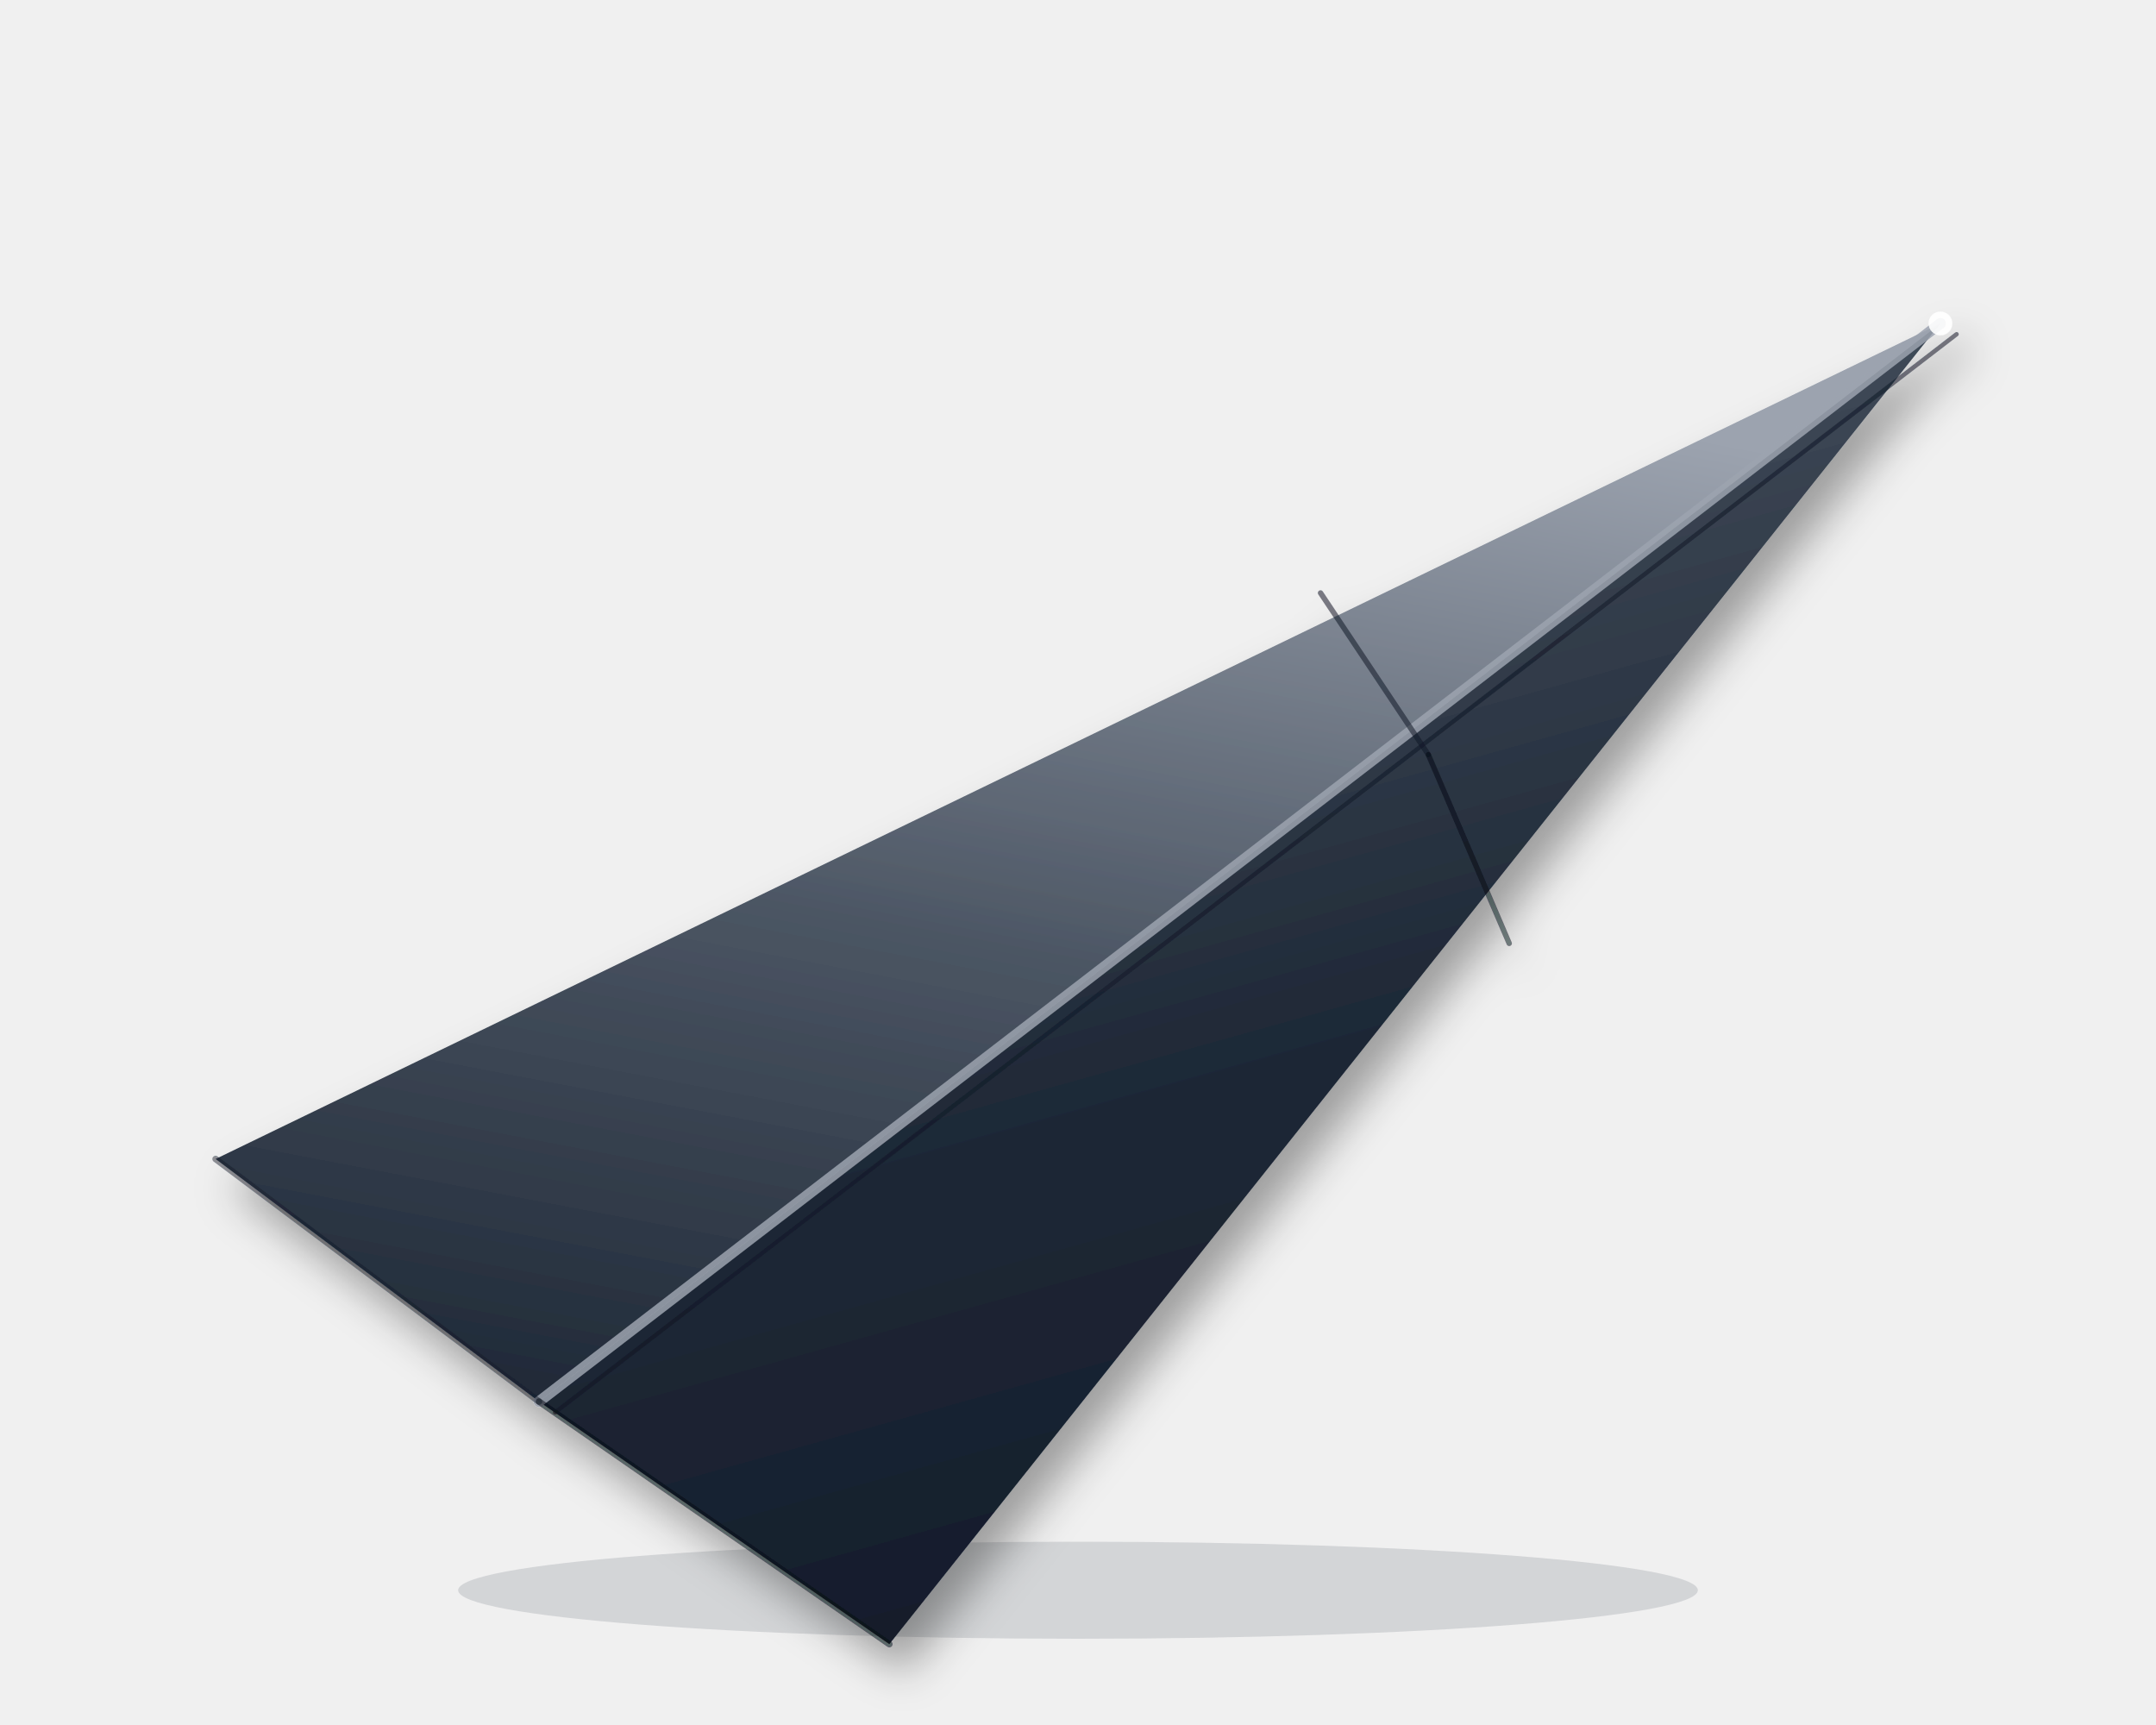
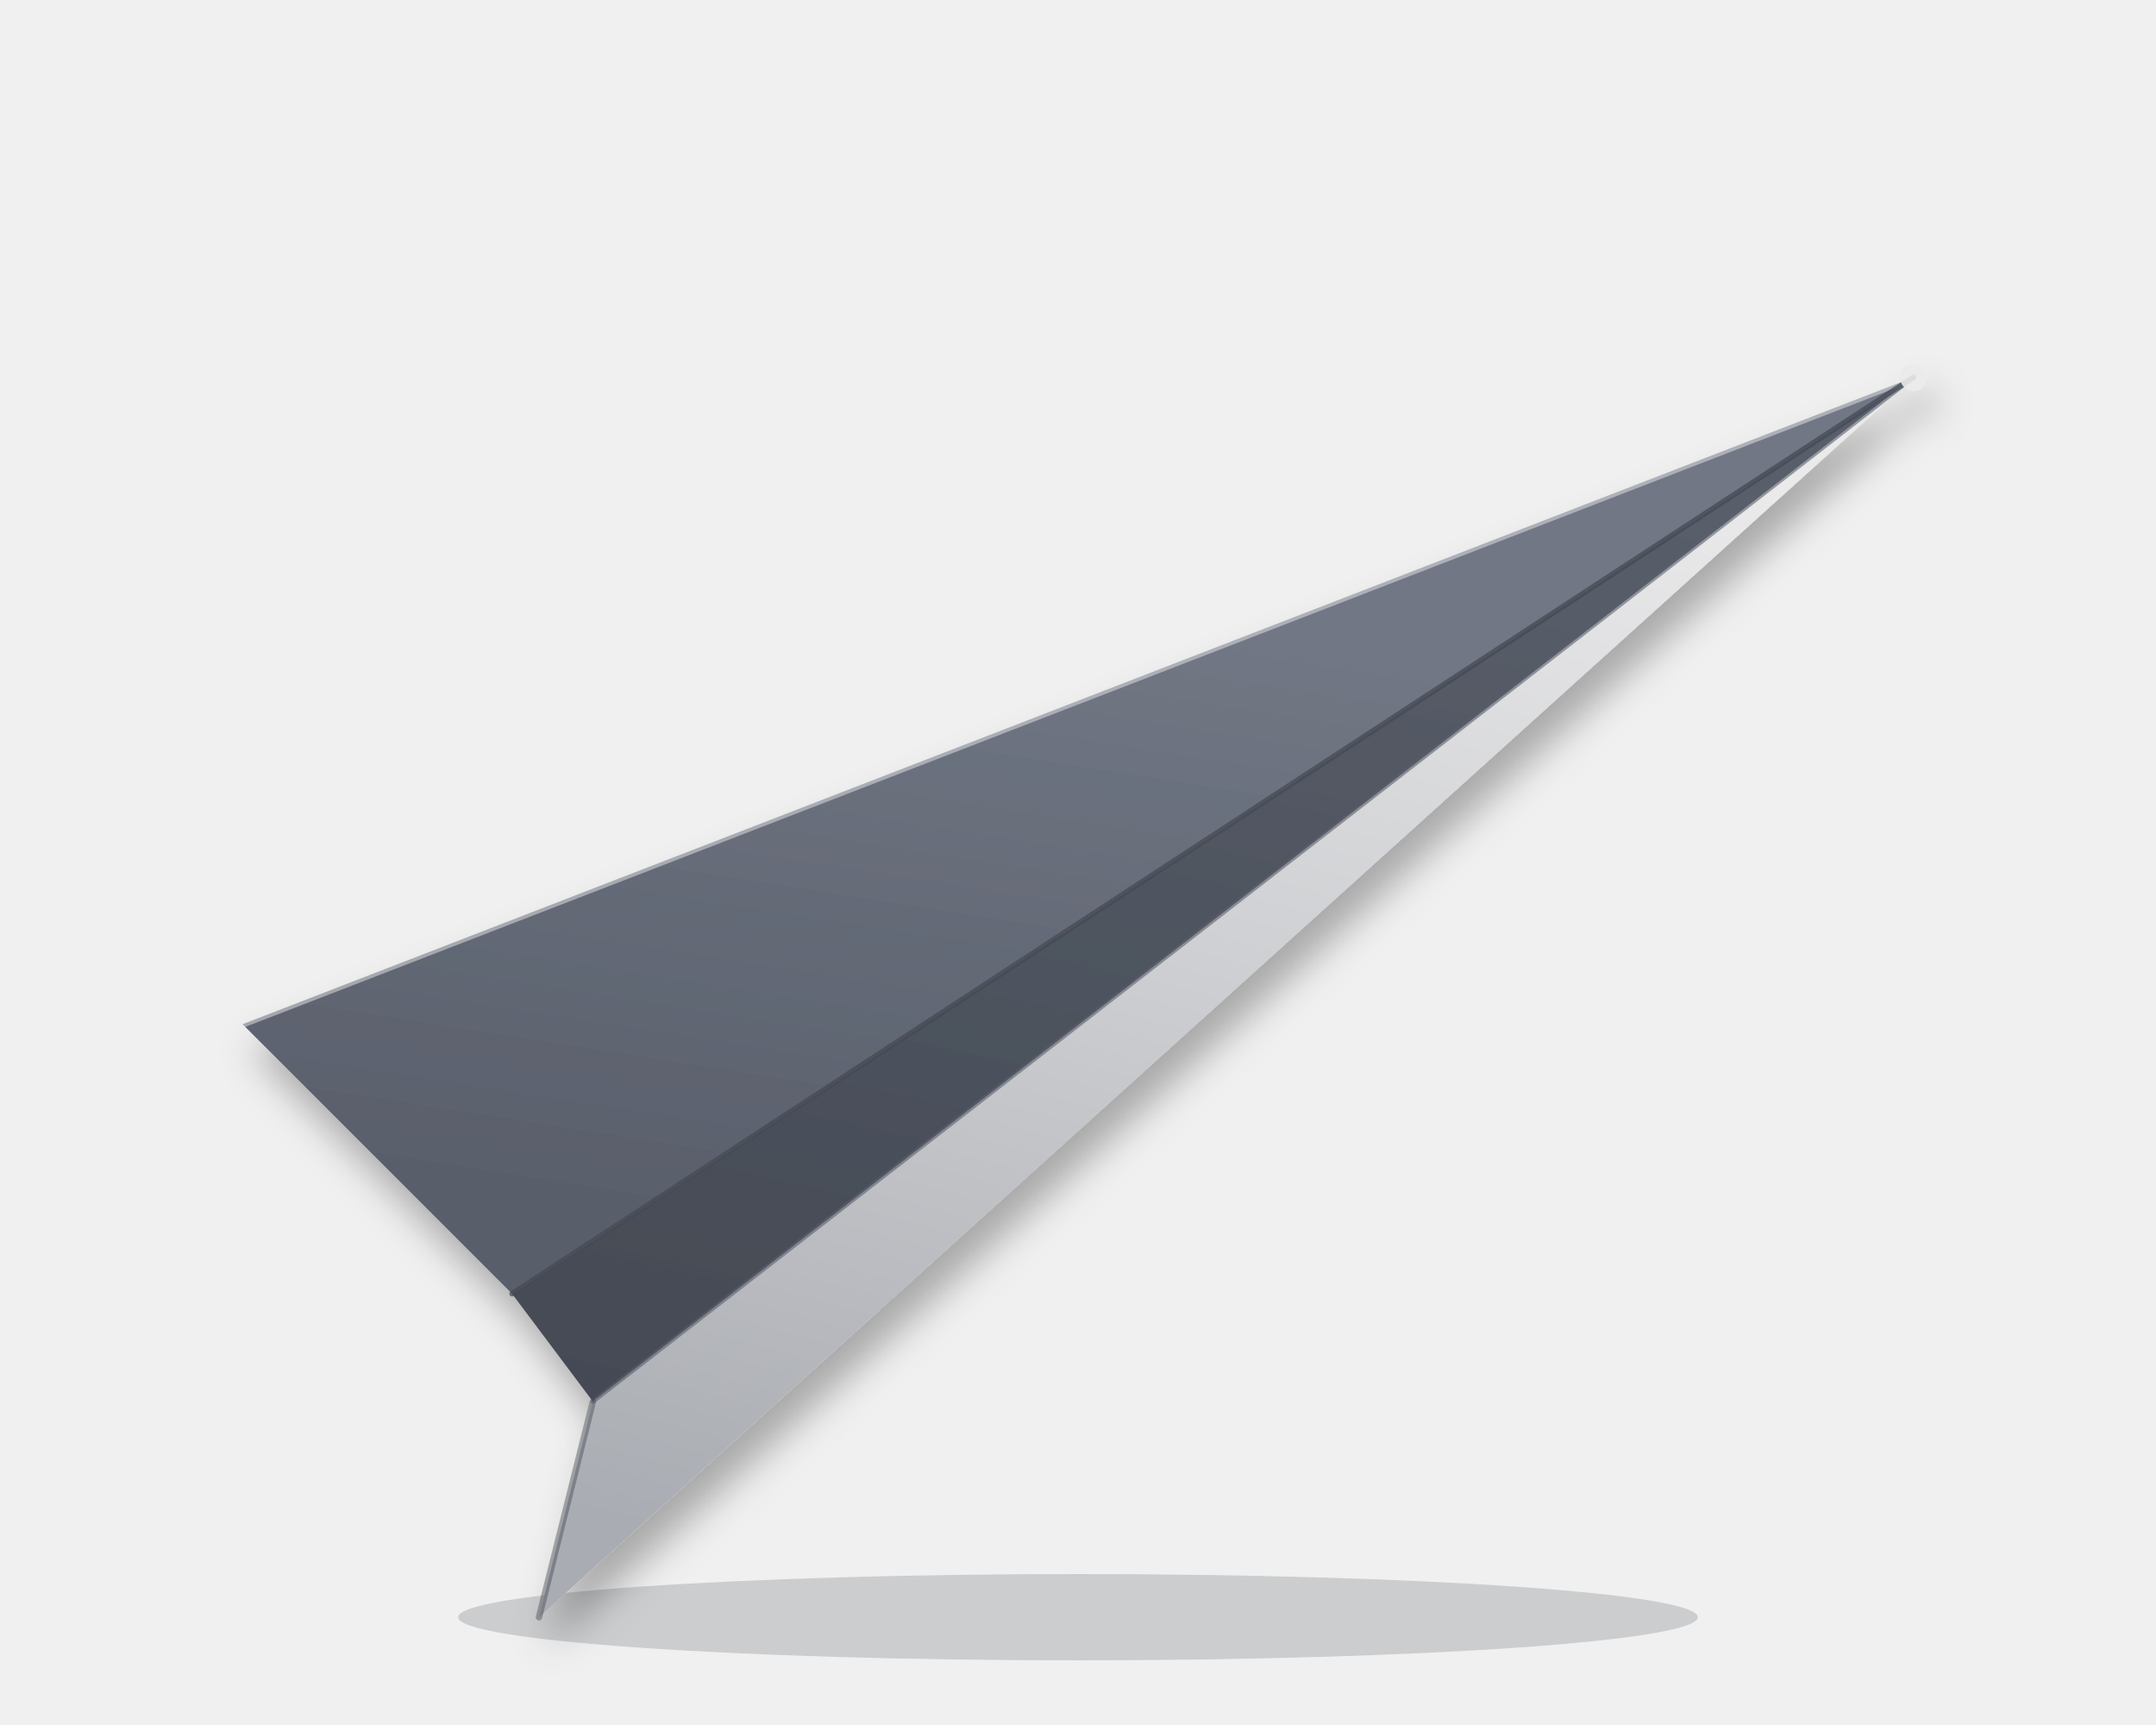
<svg xmlns="http://www.w3.org/2000/svg" viewBox="0 0 400 320" fill="none">
  <defs>
-     <linearGradient id="stealth-fighter-lw" x1="0.5" y1="0" x2="0.2" y2="1">
-       <stop offset="0" stop-color="#9ca3af" />
-       <stop offset="0.55" stop-color="#4b5563" />
-       <stop offset="1" stop-color="#1f2937" />
+     <linearGradient id="stealth-fighter-back" x1="0.3" y1="0.2" x2="0.1" y2="0.9">
+       <stop offset="0" stop-color="hsl(220, 8%, 48%)" />
+       <stop offset="1" stop-color="hsl(220, 9%, 38%)" />
    </linearGradient>
-     <linearGradient id="stealth-fighter-rw" x1="0.5" y1="0" x2="0.8" y2="1">
-       <stop offset="0" stop-color="#4b5563" />
-       <stop offset="0.5" stop-color="#1f2937" />
-       <stop offset="1" stop-color="#111827" />
+     <linearGradient id="stealth-fighter-fuselage" x1="0.4" y1="0" x2="0.1" y2="1">
+       <stop offset="0" stop-color="hsl(220, 9%, 38%)" />
+       <stop offset="1" stop-color="hsl(220, 10%, 30%)" />
+     </linearGradient>
+     <linearGradient id="stealth-fighter-front" x1="0.6" y1="0" x2="0.3" y2="1">
+       <stop offset="0" stop-color="hsl(220, 3%, 92%)" />
+       <stop offset="0.45" stop-color="hsl(220, 4%, 82%)" />
+       <stop offset="1" stop-color="hsl(220, 6%, 68%)" />
    </linearGradient>
    <filter id="stealth-fighter-sh" x="-20%" y="-20%" width="140%" height="140%">
-       <feGaussianBlur in="SourceAlpha" stdDeviation="4" />
-       <feOffset dx="3" dy="5" />
+       <feGaussianBlur in="SourceAlpha" stdDeviation="3.5" />
+       <feOffset dx="2" dy="5" />
      <feComponentTransfer>
-         <feFuncA type="linear" slope="0.35" />
+         <feFuncA type="linear" slope="0.3" />
      </feComponentTransfer>
      <feMerge>
        <feMergeNode />
        <feMergeNode in="SourceGraphic" />
      </feMerge>
    </filter>
  </defs>
-   <ellipse cx="200" cy="295" rx="115" ry="9" fill="#1e293b" opacity="0.14" />
+   <ellipse cx="200" cy="300" rx="115" ry="8" fill="hsl(220, 25%, 18%)" opacity="0.18" />
  <g filter="url(#stealth-fighter-sh)">
-     <polygon points="360,60 40,215 100,260" fill="url(#stealth-fighter-lw)" />
-     <polygon points="360,60 100,260 165,305" fill="url(#stealth-fighter-rw)" />
-     <line x1="360" y1="60" x2="100" y2="260" stroke="#9ca3af" stroke-width="2" stroke-linecap="round" opacity="0.85" />
-     <line x1="363" y1="62" x2="103" y2="262" stroke="#111827" stroke-width="0.8" stroke-linecap="round" opacity="0.55" />
-     <line x1="245" y1="110" x2="265" y2="140" stroke="#111827" stroke-width="1" stroke-linecap="round" opacity="0.55" />
-     <line x1="265" y1="140" x2="280" y2="175" stroke="#030712" stroke-width="1" stroke-linecap="round" opacity="0.5" />
-     <line x1="40" y1="215" x2="100" y2="260" stroke="#111827" stroke-width="1.2" stroke-linecap="round" opacity="0.45" />
-     <line x1="100" y1="260" x2="165" y2="305" stroke="#030712" stroke-width="1.2" stroke-linecap="round" opacity="0.5" />
-     <circle cx="360" cy="60" r="2.2" fill="#ffffff" opacity="0.9" />
+     <polygon points="355,70 45,190 95,240" fill="url(#stealth-fighter-back)" />
+     <polygon points="355,70 95,240 110,260" fill="url(#stealth-fighter-fuselage)" />
+     <polygon points="355,70 110,260 100,300" fill="url(#stealth-fighter-front)" />
+     <line x1="355" y1="70" x2="45" y2="190" stroke="hsl(220, 3%, 92%)" stroke-width="1.3" stroke-linecap="round" opacity="0.5" />
+     <line x1="355" y1="70" x2="95" y2="240" stroke="hsl(220, 10%, 30%)" stroke-width="1" stroke-linecap="round" opacity="0.75" />
+     <line x1="355" y1="70" x2="110" y2="260" stroke="hsl(220, 9%, 38%)" stroke-width="0.8" stroke-linecap="round" opacity="0.6" />
+     <line x1="110" y1="260" x2="100" y2="300" stroke="hsl(220, 10%, 30%)" stroke-width="1.2" stroke-linecap="round" opacity="0.45" />
+     <circle cx="355" cy="70" r="2.5" fill="hsl(220, 3%, 92%)" opacity="0.9" />
  </g>
</svg>
